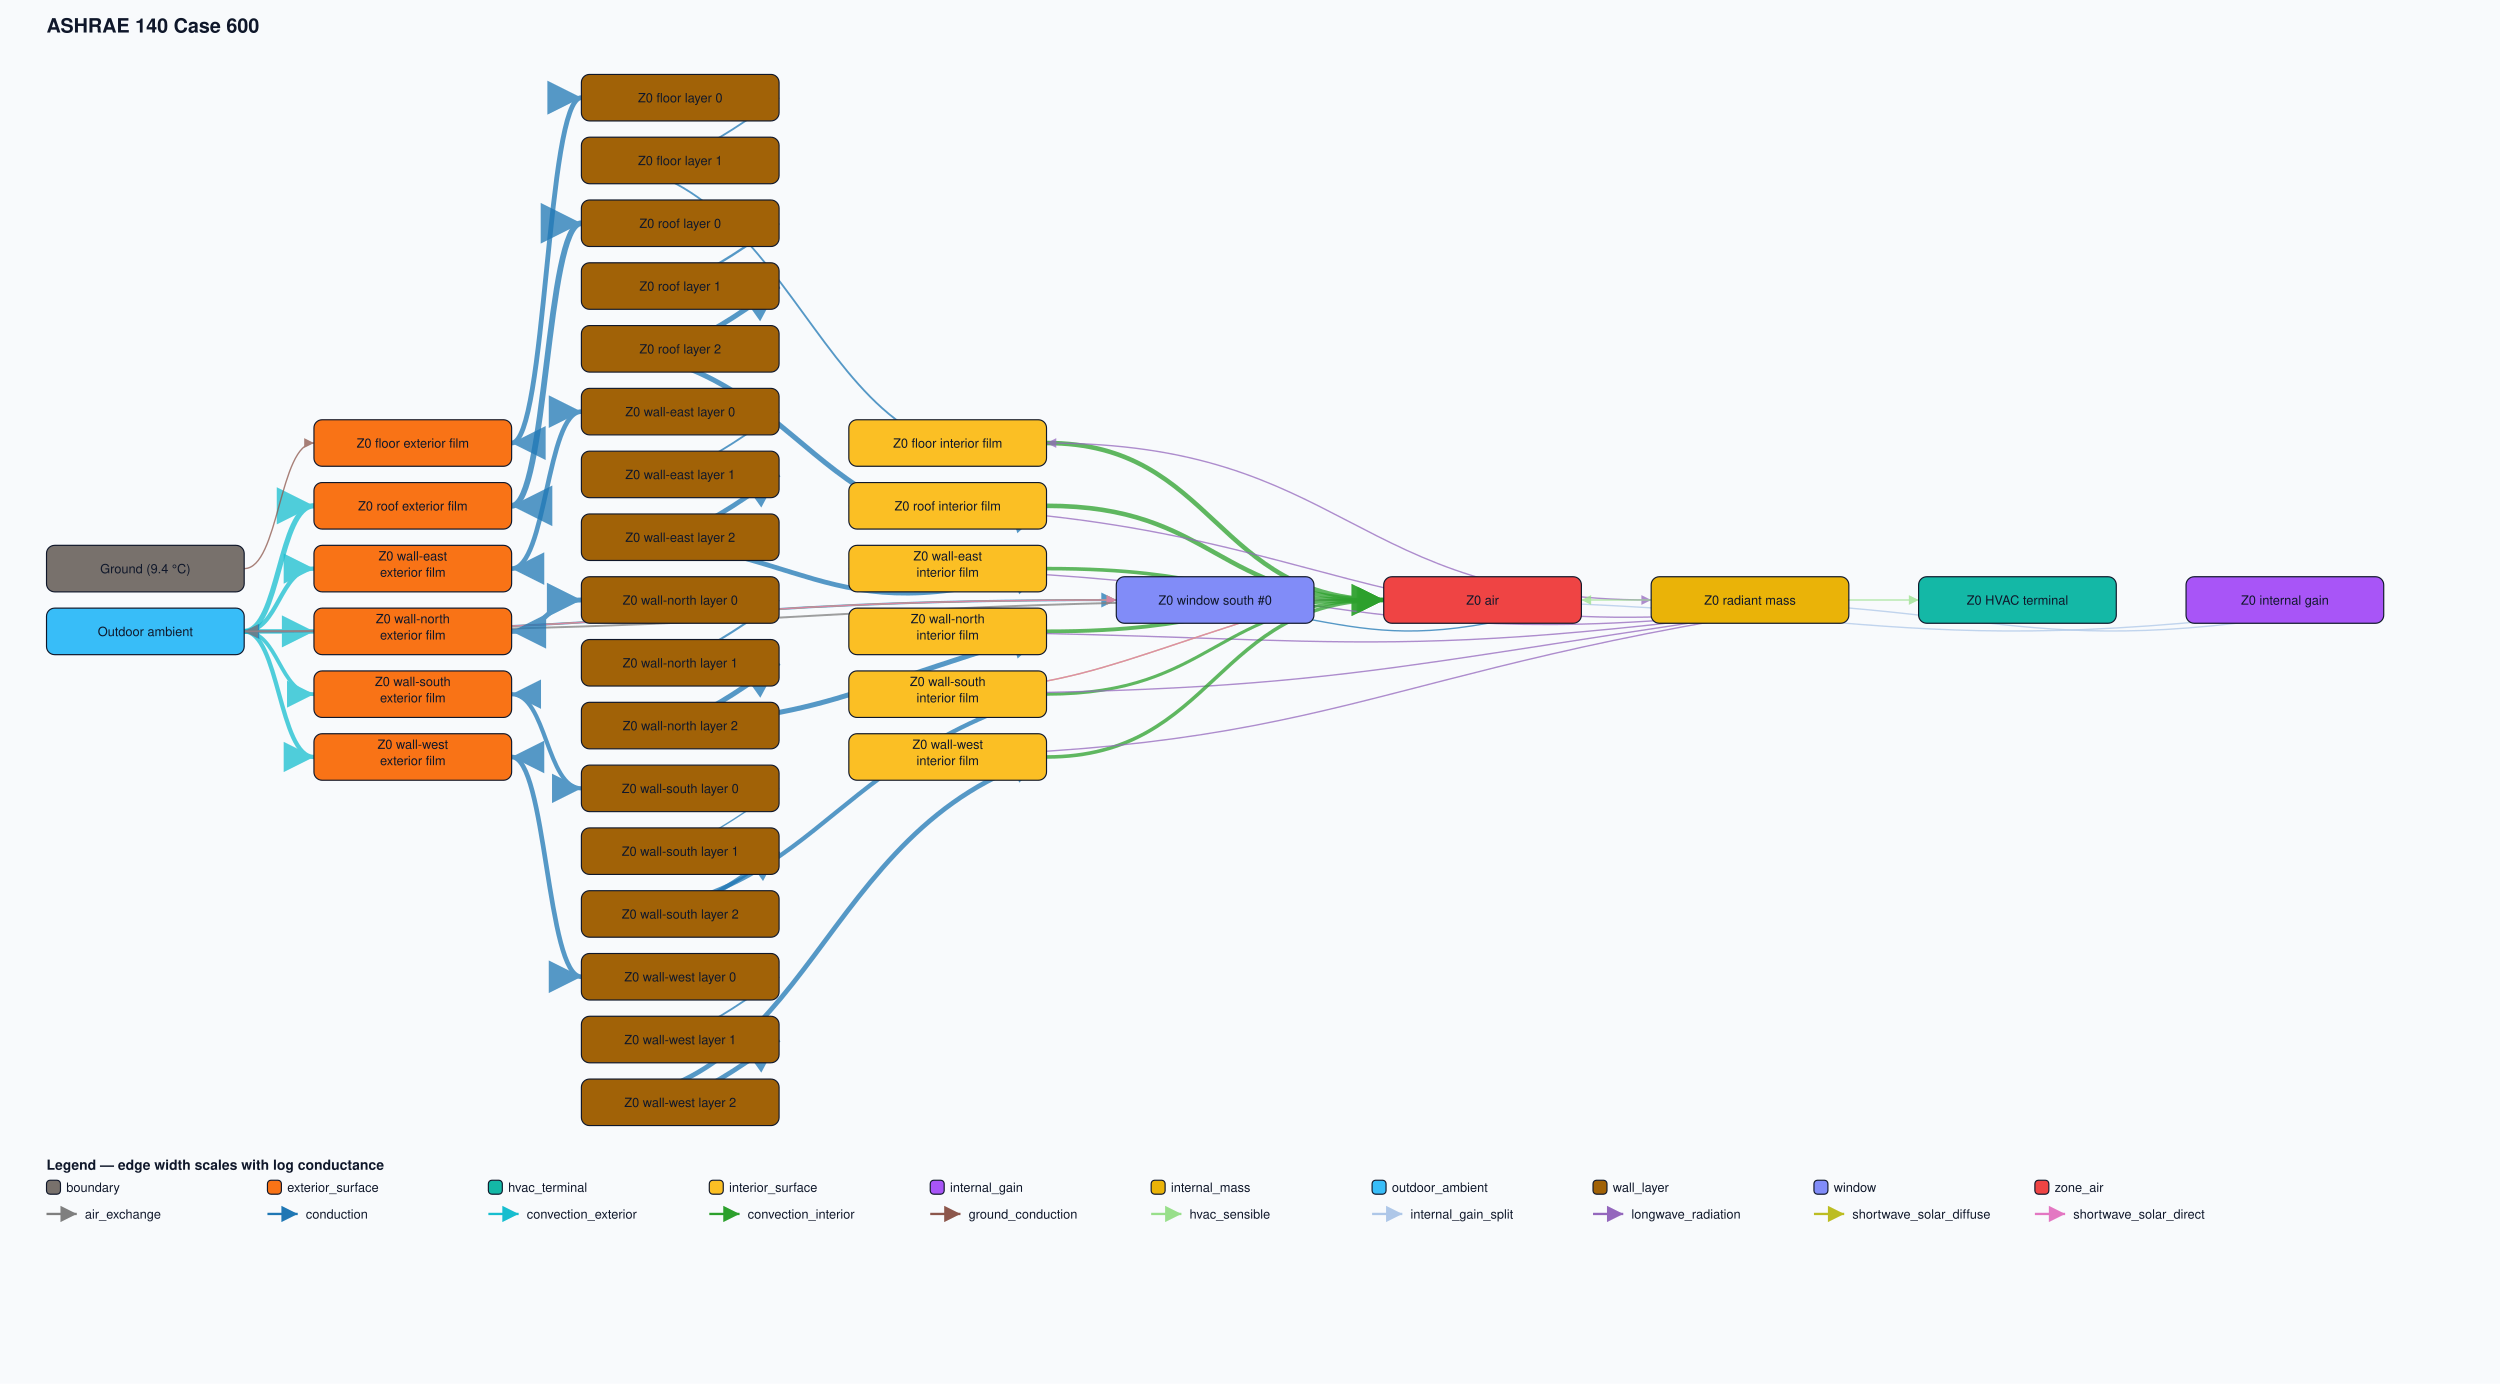
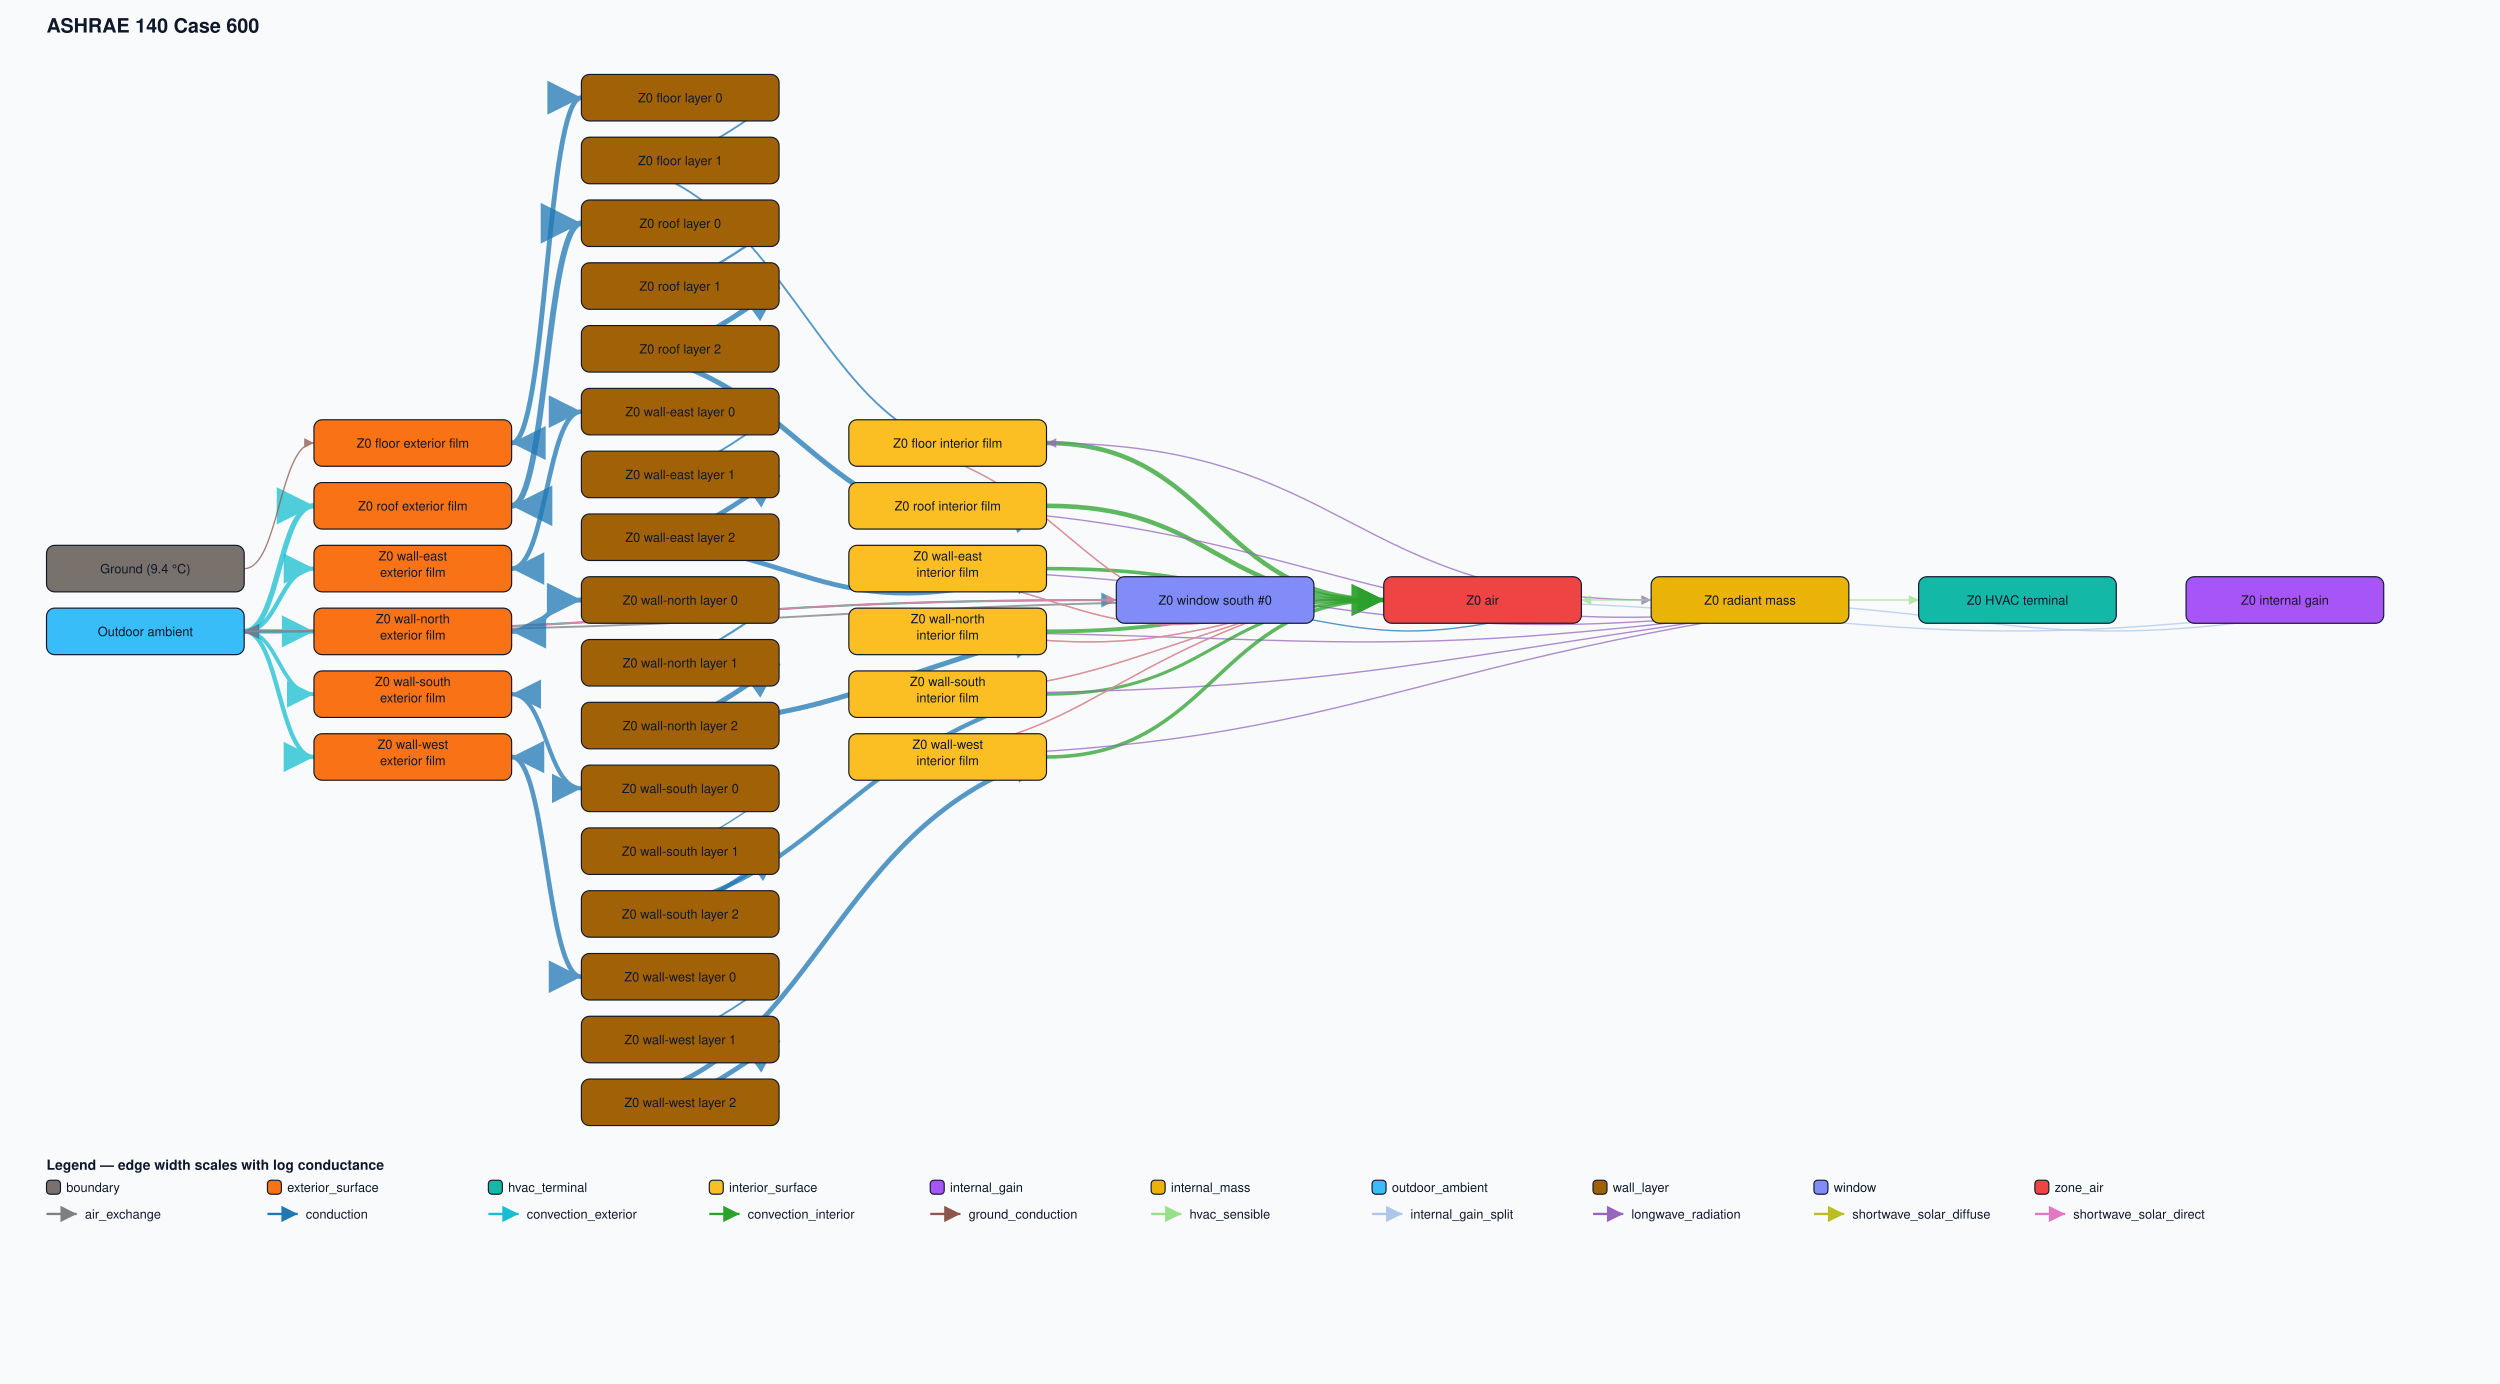
<svg xmlns="http://www.w3.org/2000/svg" width="2150" height="1190" viewBox="0 0 2150 1190" font-family="Helvetica,Arial,sans-serif" role="img">
  <rect width="2150" height="1190" fill="#f8fafc" />
  <text x="40" y="28" font-size="17" font-weight="bold" fill="#0f172a">ASHRAE 140 Case 600</text>
  <defs>
    <marker id="arrow0" viewBox="0 0 10 10" refX="10" refY="5" markerWidth="7" markerHeight="7" orient="auto-start-reverse">
      <path d="M 0 0 L 10 5 L 0 10 z" fill="#7f7f7f" />
    </marker>
    <marker id="arrow1" viewBox="0 0 10 10" refX="10" refY="5" markerWidth="7" markerHeight="7" orient="auto-start-reverse">
      <path d="M 0 0 L 10 5 L 0 10 z" fill="#1f77b4" />
    </marker>
    <marker id="arrow2" viewBox="0 0 10 10" refX="10" refY="5" markerWidth="7" markerHeight="7" orient="auto-start-reverse">
      <path d="M 0 0 L 10 5 L 0 10 z" fill="#17becf" />
    </marker>
    <marker id="arrow3" viewBox="0 0 10 10" refX="10" refY="5" markerWidth="7" markerHeight="7" orient="auto-start-reverse">
      <path d="M 0 0 L 10 5 L 0 10 z" fill="#2ca02c" />
    </marker>
    <marker id="arrow4" viewBox="0 0 10 10" refX="10" refY="5" markerWidth="7" markerHeight="7" orient="auto-start-reverse">
      <path d="M 0 0 L 10 5 L 0 10 z" fill="#8c564b" />
    </marker>
    <marker id="arrow5" viewBox="0 0 10 10" refX="10" refY="5" markerWidth="7" markerHeight="7" orient="auto-start-reverse">
      <path d="M 0 0 L 10 5 L 0 10 z" fill="#98df8a" />
    </marker>
    <marker id="arrow6" viewBox="0 0 10 10" refX="10" refY="5" markerWidth="7" markerHeight="7" orient="auto-start-reverse">
      <path d="M 0 0 L 10 5 L 0 10 z" fill="#aec7e8" />
    </marker>
    <marker id="arrow7" viewBox="0 0 10 10" refX="10" refY="5" markerWidth="7" markerHeight="7" orient="auto-start-reverse">
      <path d="M 0 0 L 10 5 L 0 10 z" fill="#9467bd" />
    </marker>
    <marker id="arrow8" viewBox="0 0 10 10" refX="10" refY="5" markerWidth="7" markerHeight="7" orient="auto-start-reverse">
      <path d="M 0 0 L 10 5 L 0 10 z" fill="#bcbd22" />
    </marker>
    <marker id="arrow9" viewBox="0 0 10 10" refX="10" refY="5" markerWidth="7" markerHeight="7" orient="auto-start-reverse">
      <path d="M 0 0 L 10 5 L 0 10 z" fill="#e377c2" />
    </marker>
  </defs>
  <path d="M 210.0 543.0 C 240.0 543.0, 240.0 435.0, 270.0 435.0" fill="none" stroke="#17becf" stroke-width="4.57" opacity="0.75" marker-end="url(#arrow2)" />
  <path d="M 210.0 543.0 C 240.0 543.0, 240.0 489.0, 270.0 489.0" fill="none" stroke="#17becf" stroke-width="3.72" opacity="0.75" marker-end="url(#arrow2)" />
  <path d="M 210.0 543.0 C 240.0 543.0, 240.0 543.0, 270.0 543.0" fill="none" stroke="#17becf" stroke-width="3.94" opacity="0.75" marker-end="url(#arrow2)" />
  <path d="M 210.0 543.0 C 240.0 543.0, 240.0 597.0, 270.0 597.0" fill="none" stroke="#17becf" stroke-width="3.31" opacity="0.75" marker-end="url(#arrow2)" />
  <path d="M 210.0 543.0 C 240.0 543.0, 240.0 651.0, 270.0 651.0" fill="none" stroke="#17becf" stroke-width="3.72" opacity="0.75" marker-end="url(#arrow2)" />
  <path d="M 210.0 543.0 C 585.0 543.0, 585.0 516.0, 960.0 516.0" fill="none" stroke="#1f77b4" stroke-width="1.84" opacity="0.75" marker-end="url(#arrow1)" marker-start="url(#arrow1)" />
  <path d="M 210.0 543.0 C 585.0 543.0, 585.0 516.0, 960.0 516.0" fill="none" stroke="#bcbd22" stroke-width="1.20" opacity="0.75" marker-end="url(#arrow8)" />
  <path d="M 210.0 543.0 C 585.0 543.0, 585.0 516.0, 960.0 516.0" fill="none" stroke="#e377c2" stroke-width="1.20" opacity="0.75" marker-end="url(#arrow9)" />
  <path d="M 210.0 543.0 C 700.0 543.0, 700.0 516.0, 1190.0 516.0" fill="none" stroke="#7f7f7f" stroke-width="1.69" opacity="0.75" marker-end="url(#arrow0)" marker-start="url(#arrow0)" />
  <path d="M 440.0 381.0 C 470.0 381.0, 470.0 84.0, 500.0 84.0" fill="none" stroke="#1f77b4" stroke-width="4.18" opacity="0.75" marker-end="url(#arrow1)" marker-start="url(#arrow1)" />
  <path d="M 900.0 381.0 C 1045.0 381.0, 1045.0 516.0, 1190.0 516.0" fill="none" stroke="#2ca02c" stroke-width="3.95" opacity="0.75" marker-end="url(#arrow3)" />
  <path d="M 900.0 381.0 C 1160.0 381.0, 1160.0 516.0, 1420.0 516.0" fill="none" stroke="#9467bd" stroke-width="1.20" opacity="0.75" marker-end="url(#arrow7)" marker-start="url(#arrow7)" />
  <path d="M 670.0 84.0 C 585.0 144.0, 585.0 138.0, 500.0 138.0" fill="none" stroke="#1f77b4" stroke-width="1.60" opacity="0.75" marker-end="url(#arrow1)" marker-start="url(#arrow1)" />
  <path d="M 900.0 381.0 C 700.0 441.0, 700.0 138.0, 500.0 138.0" fill="none" stroke="#1f77b4" stroke-width="1.60" opacity="0.75" marker-end="url(#arrow1)" marker-start="url(#arrow1)" />
  <path d="M 2050.0 516.0 C 1620.0 576.0, 1620.0 516.0, 1190.0 516.0" fill="none" stroke="#aec7e8" stroke-width="1.20" opacity="0.75" marker-end="url(#arrow6)" />
  <path d="M 2050.0 516.0 C 1735.0 576.0, 1735.0 516.0, 1420.0 516.0" fill="none" stroke="#aec7e8" stroke-width="1.20" opacity="0.75" marker-end="url(#arrow6)" />
  <path d="M 1360.0 516.0 C 1505.0 516.0, 1505.0 516.0, 1650.0 516.0" fill="none" stroke="#98df8a" stroke-width="1.20" opacity="0.75" marker-end="url(#arrow5)" marker-start="url(#arrow5)" />
  <path d="M 440.0 435.0 C 470.0 435.0, 470.0 192.0, 500.0 192.0" fill="none" stroke="#1f77b4" stroke-width="5.00" opacity="0.75" marker-end="url(#arrow1)" marker-start="url(#arrow1)" />
  <path d="M 900.0 435.0 C 1045.0 435.0, 1045.0 516.0, 1190.0 516.0" fill="none" stroke="#2ca02c" stroke-width="3.95" opacity="0.75" marker-end="url(#arrow3)" />
  <path d="M 1590.0 516.0 C 1160.0 576.0, 1160.0 435.0, 730.0 435.0" fill="none" stroke="#9467bd" stroke-width="1.20" opacity="0.75" marker-end="url(#arrow7)" marker-start="url(#arrow7)" />
  <path d="M 670.0 192.0 C 585.0 252.0, 585.0 246.0, 500.0 246.0" fill="none" stroke="#1f77b4" stroke-width="2.04" opacity="0.75" marker-end="url(#arrow1)" marker-start="url(#arrow1)" />
  <path d="M 670.0 246.0 C 585.0 306.0, 585.0 300.0, 500.0 300.0" fill="none" stroke="#1f77b4" stroke-width="4.40" opacity="0.75" marker-end="url(#arrow1)" marker-start="url(#arrow1)" />
  <path d="M 900.0 435.0 C 700.0 495.0, 700.0 300.0, 500.0 300.0" fill="none" stroke="#1f77b4" stroke-width="4.40" opacity="0.75" marker-end="url(#arrow1)" marker-start="url(#arrow1)" />
  <path d="M 440.0 489.0 C 470.0 489.0, 470.0 354.0, 500.0 354.0" fill="none" stroke="#1f77b4" stroke-width="4.01" opacity="0.75" marker-end="url(#arrow1)" marker-start="url(#arrow1)" />
  <path d="M 900.0 489.0 C 1045.0 489.0, 1045.0 516.0, 1190.0 516.0" fill="none" stroke="#2ca02c" stroke-width="3.10" opacity="0.75" marker-end="url(#arrow3)" />
  <path d="M 1590.0 516.0 C 1160.0 576.0, 1160.0 489.0, 730.0 489.0" fill="none" stroke="#9467bd" stroke-width="1.20" opacity="0.75" marker-end="url(#arrow7)" marker-start="url(#arrow7)" />
  <path d="M 670.0 354.0 C 585.0 414.0, 585.0 408.0, 500.0 408.0" fill="none" stroke="#1f77b4" stroke-width="1.61" opacity="0.75" marker-end="url(#arrow1)" marker-start="url(#arrow1)" />
  <path d="M 670.0 408.0 C 585.0 468.0, 585.0 462.0, 500.0 462.0" fill="none" stroke="#1f77b4" stroke-width="4.13" opacity="0.75" marker-end="url(#arrow1)" marker-start="url(#arrow1)" />
  <path d="M 900.0 489.0 C 700.0 549.0, 700.0 462.0, 500.0 462.0" fill="none" stroke="#1f77b4" stroke-width="4.13" opacity="0.75" marker-end="url(#arrow1)" marker-start="url(#arrow1)" />
  <path d="M 440.0 543.0 C 470.0 543.0, 470.0 516.0, 500.0 516.0" fill="none" stroke="#1f77b4" stroke-width="4.24" opacity="0.75" marker-end="url(#arrow1)" marker-start="url(#arrow1)" />
  <path d="M 900.0 543.0 C 1045.0 543.0, 1045.0 516.0, 1190.0 516.0" fill="none" stroke="#2ca02c" stroke-width="3.33" opacity="0.75" marker-end="url(#arrow3)" />
  <path d="M 1590.0 516.0 C 1160.0 576.0, 1160.0 543.0, 730.0 543.0" fill="none" stroke="#9467bd" stroke-width="1.20" opacity="0.75" marker-end="url(#arrow7)" marker-start="url(#arrow7)" />
  <path d="M 670.0 516.0 C 585.0 576.0, 585.0 570.0, 500.0 570.0" fill="none" stroke="#1f77b4" stroke-width="1.83" opacity="0.75" marker-end="url(#arrow1)" marker-start="url(#arrow1)" />
  <path d="M 670.0 570.0 C 585.0 630.0, 585.0 624.0, 500.0 624.0" fill="none" stroke="#1f77b4" stroke-width="4.36" opacity="0.75" marker-end="url(#arrow1)" marker-start="url(#arrow1)" />
  <path d="M 900.0 543.0 C 700.0 603.0, 700.0 624.0, 500.0 624.0" fill="none" stroke="#1f77b4" stroke-width="4.36" opacity="0.75" marker-end="url(#arrow1)" marker-start="url(#arrow1)" />
  <path d="M 440.0 597.0 C 470.0 597.0, 470.0 678.0, 500.0 678.0" fill="none" stroke="#1f77b4" stroke-width="3.61" opacity="0.75" marker-end="url(#arrow1)" marker-start="url(#arrow1)" />
  <path d="M 900.0 597.0 C 1045.0 597.0, 1045.0 516.0, 1190.0 516.0" fill="none" stroke="#2ca02c" stroke-width="2.70" opacity="0.75" marker-end="url(#arrow3)" />
  <path d="M 1590.0 516.0 C 1160.0 576.0, 1160.0 597.0, 730.0 597.0" fill="none" stroke="#9467bd" stroke-width="1.20" opacity="0.75" marker-end="url(#arrow7)" marker-start="url(#arrow7)" />
  <path d="M 670.0 678.0 C 585.0 738.0, 585.0 732.0, 500.0 732.0" fill="none" stroke="#1f77b4" stroke-width="1.20" opacity="0.75" marker-end="url(#arrow1)" marker-start="url(#arrow1)" />
  <path d="M 670.0 732.0 C 585.0 792.0, 585.0 786.0, 500.0 786.0" fill="none" stroke="#1f77b4" stroke-width="3.73" opacity="0.75" marker-end="url(#arrow1)" marker-start="url(#arrow1)" />
  <path d="M 900.0 597.0 C 700.0 657.0, 700.0 786.0, 500.0 786.0" fill="none" stroke="#1f77b4" stroke-width="3.73" opacity="0.75" marker-end="url(#arrow1)" marker-start="url(#arrow1)" />
  <path d="M 440.0 651.0 C 470.0 651.0, 470.0 840.0, 500.0 840.0" fill="none" stroke="#1f77b4" stroke-width="4.01" opacity="0.75" marker-end="url(#arrow1)" marker-start="url(#arrow1)" />
  <path d="M 900.0 651.0 C 1045.0 651.0, 1045.0 516.0, 1190.0 516.0" fill="none" stroke="#2ca02c" stroke-width="3.10" opacity="0.75" marker-end="url(#arrow3)" />
  <path d="M 1590.0 516.0 C 1160.0 576.0, 1160.0 651.0, 730.0 651.0" fill="none" stroke="#9467bd" stroke-width="1.20" opacity="0.75" marker-end="url(#arrow7)" marker-start="url(#arrow7)" />
  <path d="M 670.0 840.0 C 585.0 900.0, 585.0 894.0, 500.0 894.0" fill="none" stroke="#1f77b4" stroke-width="1.61" opacity="0.75" marker-end="url(#arrow1)" marker-start="url(#arrow1)" />
  <path d="M 670.0 894.0 C 585.0 954.0, 585.0 948.0, 500.0 948.0" fill="none" stroke="#1f77b4" stroke-width="4.13" opacity="0.75" marker-end="url(#arrow1)" marker-start="url(#arrow1)" />
  <path d="M 900.0 651.0 C 700.0 711.0, 700.0 948.0, 500.0 948.0" fill="none" stroke="#1f77b4" stroke-width="4.13" opacity="0.75" marker-end="url(#arrow1)" marker-start="url(#arrow1)" />
  <path d="M 1360.0 516.0 C 1160.0 576.0, 1160.0 516.0, 960.0 516.0" fill="none" stroke="#1f77b4" stroke-width="1.20" opacity="0.75" marker-end="url(#arrow1)" marker-start="url(#arrow1)" />
+   <path d="M 1130.0 516.0 C 930.0 576.0, 930.0 381.0, 730.0 381.0" fill="none" stroke="#bcbd22" stroke-width="1.20" opacity="0.75" marker-end="url(#arrow8)" />
+   <path d="M 1130.0 516.0 C 930.0 576.0, 930.0 381.0, 730.0 381.0" fill="none" stroke="#e377c2" stroke-width="1.20" opacity="0.75" marker-end="url(#arrow9)" />
+   <path d="M 1130.0 516.0 C 930.0 576.0, 930.0 489.0, 730.0 489.0" fill="none" stroke="#bcbd22" stroke-width="1.20" opacity="0.75" marker-end="url(#arrow8)" />
+   <path d="M 1130.0 516.0 C 930.0 576.0, 930.0 489.0, 730.0 489.0" fill="none" stroke="#e377c2" stroke-width="1.20" opacity="0.75" marker-end="url(#arrow9)" />
+   <path d="M 1130.0 516.0 C 930.0 576.0, 930.0 543.0, 730.0 543.0" fill="none" stroke="#bcbd22" stroke-width="1.20" opacity="0.75" marker-end="url(#arrow8)" />
+   <path d="M 1130.0 516.0 C 930.0 576.0, 930.0 543.0, 730.0 543.0" fill="none" stroke="#e377c2" stroke-width="1.20" opacity="0.75" marker-end="url(#arrow9)" />
  <path d="M 1130.0 516.0 C 930.0 576.0, 930.0 597.0, 730.0 597.0" fill="none" stroke="#bcbd22" stroke-width="1.20" opacity="0.75" marker-end="url(#arrow8)" />
  <path d="M 1130.0 516.0 C 930.0 576.0, 930.0 597.0, 730.0 597.0" fill="none" stroke="#e377c2" stroke-width="1.20" opacity="0.75" marker-end="url(#arrow9)" />
+   <path d="M 1130.0 516.0 C 930.0 576.0, 930.0 651.0, 730.0 651.0" fill="none" stroke="#bcbd22" stroke-width="1.20" opacity="0.75" marker-end="url(#arrow8)" />
+   <path d="M 1130.0 516.0 C 930.0 576.0, 930.0 651.0, 730.0 651.0" fill="none" stroke="#e377c2" stroke-width="1.20" opacity="0.75" marker-end="url(#arrow9)" />
  <path d="M 210.0 489.0 C 240.0 489.0, 240.0 381.0, 270.0 381.0" fill="none" stroke="#8c564b" stroke-width="1.20" opacity="0.75" marker-end="url(#arrow4)" />
  <g>
    <rect x="40.0" y="469.0" width="170" height="40" rx="7" fill="#78716c" stroke="#0f172a" stroke-width="1" />
    <text x="125.0" y="493.0" font-size="11" text-anchor="middle" fill="#0f172a">Ground (9.4 °C)</text>
  </g>
  <g>
    <rect x="40.0" y="523.0" width="170" height="40" rx="7" fill="#38bdf8" stroke="#0f172a" stroke-width="1" />
    <text x="125.0" y="547.0" font-size="11" text-anchor="middle" fill="#0f172a">Outdoor ambient</text>
  </g>
  <g>
    <rect x="1190.0" y="496.0" width="170" height="40" rx="7" fill="#ef4444" stroke="#0f172a" stroke-width="1" />
    <text x="1275.0" y="520.0" font-size="11" text-anchor="middle" fill="#0f172a">Z0 air</text>
  </g>
  <g>
    <rect x="270.0" y="361.0" width="170" height="40" rx="7" fill="#f97316" stroke="#0f172a" stroke-width="1" />
    <text x="355.0" y="385.0" font-size="11" text-anchor="middle" fill="#0f172a">Z0 floor exterior film</text>
  </g>
  <g>
    <rect x="730.0" y="361.0" width="170" height="40" rx="7" fill="#fbbf24" stroke="#0f172a" stroke-width="1" />
    <text x="815.0" y="385.0" font-size="11" text-anchor="middle" fill="#0f172a">Z0 floor interior film</text>
  </g>
  <g>
    <rect x="500.0" y="64.0" width="170" height="40" rx="7" fill="#a16207" stroke="#0f172a" stroke-width="1" />
    <text x="585.0" y="88.0" font-size="11" text-anchor="middle" fill="#0f172a">Z0 floor layer 0</text>
  </g>
  <g>
    <rect x="500.0" y="118.0" width="170" height="40" rx="7" fill="#a16207" stroke="#0f172a" stroke-width="1" />
    <text x="585.0" y="142.0" font-size="11" text-anchor="middle" fill="#0f172a">Z0 floor layer 1</text>
  </g>
  <g>
    <rect x="1880.0" y="496.0" width="170" height="40" rx="7" fill="#a855f7" stroke="#0f172a" stroke-width="1" />
    <text x="1965.0" y="520.0" font-size="11" text-anchor="middle" fill="#0f172a">Z0 internal gain</text>
  </g>
  <g>
    <rect x="1650.0" y="496.0" width="170" height="40" rx="7" fill="#14b8a6" stroke="#0f172a" stroke-width="1" />
    <text x="1735.0" y="520.0" font-size="11" text-anchor="middle" fill="#0f172a">Z0 HVAC terminal</text>
  </g>
  <g>
    <rect x="1420.0" y="496.0" width="170" height="40" rx="7" fill="#eab308" stroke="#0f172a" stroke-width="1" />
    <text x="1505.0" y="520.0" font-size="11" text-anchor="middle" fill="#0f172a">Z0 radiant mass</text>
  </g>
  <g>
    <rect x="270.0" y="415.0" width="170" height="40" rx="7" fill="#f97316" stroke="#0f172a" stroke-width="1" />
    <text x="355.0" y="439.0" font-size="11" text-anchor="middle" fill="#0f172a">Z0 roof exterior film</text>
  </g>
  <g>
    <rect x="730.0" y="415.0" width="170" height="40" rx="7" fill="#fbbf24" stroke="#0f172a" stroke-width="1" />
    <text x="815.0" y="439.0" font-size="11" text-anchor="middle" fill="#0f172a">Z0 roof interior film</text>
  </g>
  <g>
    <rect x="500.0" y="172.0" width="170" height="40" rx="7" fill="#a16207" stroke="#0f172a" stroke-width="1" />
    <text x="585.0" y="196.0" font-size="11" text-anchor="middle" fill="#0f172a">Z0 roof layer 0</text>
  </g>
  <g>
    <rect x="500.0" y="226.0" width="170" height="40" rx="7" fill="#a16207" stroke="#0f172a" stroke-width="1" />
    <text x="585.0" y="250.0" font-size="11" text-anchor="middle" fill="#0f172a">Z0 roof layer 1</text>
  </g>
  <g>
    <rect x="500.0" y="280.0" width="170" height="40" rx="7" fill="#a16207" stroke="#0f172a" stroke-width="1" />
    <text x="585.0" y="304.0" font-size="11" text-anchor="middle" fill="#0f172a">Z0 roof layer 2</text>
  </g>
  <g>
    <rect x="270.0" y="469.0" width="170" height="40" rx="7" fill="#f97316" stroke="#0f172a" stroke-width="1" />
    <text x="355.0" y="482.0" font-size="11" text-anchor="middle" fill="#0f172a">Z0 wall-east</text>
    <text x="355.0" y="496.0" font-size="11" text-anchor="middle" fill="#0f172a">exterior film</text>
  </g>
  <g>
    <rect x="730.0" y="469.0" width="170" height="40" rx="7" fill="#fbbf24" stroke="#0f172a" stroke-width="1" />
    <text x="815.0" y="482.0" font-size="11" text-anchor="middle" fill="#0f172a">Z0 wall-east</text>
    <text x="815.0" y="496.0" font-size="11" text-anchor="middle" fill="#0f172a">interior film</text>
  </g>
  <g>
    <rect x="500.0" y="334.0" width="170" height="40" rx="7" fill="#a16207" stroke="#0f172a" stroke-width="1" />
    <text x="585.0" y="358.0" font-size="11" text-anchor="middle" fill="#0f172a">Z0 wall-east layer 0</text>
  </g>
  <g>
    <rect x="500.0" y="388.0" width="170" height="40" rx="7" fill="#a16207" stroke="#0f172a" stroke-width="1" />
    <text x="585.0" y="412.0" font-size="11" text-anchor="middle" fill="#0f172a">Z0 wall-east layer 1</text>
  </g>
  <g>
    <rect x="500.0" y="442.0" width="170" height="40" rx="7" fill="#a16207" stroke="#0f172a" stroke-width="1" />
    <text x="585.0" y="466.0" font-size="11" text-anchor="middle" fill="#0f172a">Z0 wall-east layer 2</text>
  </g>
  <g>
    <rect x="270.0" y="523.0" width="170" height="40" rx="7" fill="#f97316" stroke="#0f172a" stroke-width="1" />
    <text x="355.0" y="536.0" font-size="11" text-anchor="middle" fill="#0f172a">Z0 wall-north</text>
    <text x="355.0" y="550.0" font-size="11" text-anchor="middle" fill="#0f172a">exterior film</text>
  </g>
  <g>
    <rect x="730.0" y="523.0" width="170" height="40" rx="7" fill="#fbbf24" stroke="#0f172a" stroke-width="1" />
    <text x="815.0" y="536.0" font-size="11" text-anchor="middle" fill="#0f172a">Z0 wall-north</text>
    <text x="815.0" y="550.0" font-size="11" text-anchor="middle" fill="#0f172a">interior film</text>
  </g>
  <g>
    <rect x="500.0" y="496.0" width="170" height="40" rx="7" fill="#a16207" stroke="#0f172a" stroke-width="1" />
    <text x="585.0" y="520.0" font-size="11" text-anchor="middle" fill="#0f172a">Z0 wall-north layer 0</text>
  </g>
  <g>
    <rect x="500.0" y="550.0" width="170" height="40" rx="7" fill="#a16207" stroke="#0f172a" stroke-width="1" />
    <text x="585.0" y="574.0" font-size="11" text-anchor="middle" fill="#0f172a">Z0 wall-north layer 1</text>
  </g>
  <g>
    <rect x="500.0" y="604.0" width="170" height="40" rx="7" fill="#a16207" stroke="#0f172a" stroke-width="1" />
    <text x="585.0" y="628.0" font-size="11" text-anchor="middle" fill="#0f172a">Z0 wall-north layer 2</text>
  </g>
  <g>
    <rect x="270.0" y="577.0" width="170" height="40" rx="7" fill="#f97316" stroke="#0f172a" stroke-width="1" />
    <text x="355.0" y="590.0" font-size="11" text-anchor="middle" fill="#0f172a">Z0 wall-south</text>
    <text x="355.0" y="604.0" font-size="11" text-anchor="middle" fill="#0f172a">exterior film</text>
  </g>
  <g>
    <rect x="730.0" y="577.0" width="170" height="40" rx="7" fill="#fbbf24" stroke="#0f172a" stroke-width="1" />
    <text x="815.0" y="590.0" font-size="11" text-anchor="middle" fill="#0f172a">Z0 wall-south</text>
    <text x="815.0" y="604.0" font-size="11" text-anchor="middle" fill="#0f172a">interior film</text>
  </g>
  <g>
    <rect x="500.0" y="658.0" width="170" height="40" rx="7" fill="#a16207" stroke="#0f172a" stroke-width="1" />
    <text x="585.0" y="682.0" font-size="11" text-anchor="middle" fill="#0f172a">Z0 wall-south layer 0</text>
  </g>
  <g>
    <rect x="500.0" y="712.0" width="170" height="40" rx="7" fill="#a16207" stroke="#0f172a" stroke-width="1" />
    <text x="585.0" y="736.0" font-size="11" text-anchor="middle" fill="#0f172a">Z0 wall-south layer 1</text>
  </g>
  <g>
    <rect x="500.0" y="766.0" width="170" height="40" rx="7" fill="#a16207" stroke="#0f172a" stroke-width="1" />
    <text x="585.0" y="790.0" font-size="11" text-anchor="middle" fill="#0f172a">Z0 wall-south layer 2</text>
  </g>
  <g>
    <rect x="270.0" y="631.0" width="170" height="40" rx="7" fill="#f97316" stroke="#0f172a" stroke-width="1" />
    <text x="355.0" y="644.0" font-size="11" text-anchor="middle" fill="#0f172a">Z0 wall-west</text>
    <text x="355.0" y="658.0" font-size="11" text-anchor="middle" fill="#0f172a">exterior film</text>
  </g>
  <g>
    <rect x="730.0" y="631.0" width="170" height="40" rx="7" fill="#fbbf24" stroke="#0f172a" stroke-width="1" />
    <text x="815.0" y="644.0" font-size="11" text-anchor="middle" fill="#0f172a">Z0 wall-west</text>
    <text x="815.0" y="658.0" font-size="11" text-anchor="middle" fill="#0f172a">interior film</text>
  </g>
  <g>
    <rect x="500.0" y="820.0" width="170" height="40" rx="7" fill="#a16207" stroke="#0f172a" stroke-width="1" />
    <text x="585.0" y="844.0" font-size="11" text-anchor="middle" fill="#0f172a">Z0 wall-west layer 0</text>
  </g>
  <g>
    <rect x="500.0" y="874.0" width="170" height="40" rx="7" fill="#a16207" stroke="#0f172a" stroke-width="1" />
    <text x="585.0" y="898.0" font-size="11" text-anchor="middle" fill="#0f172a">Z0 wall-west layer 1</text>
  </g>
  <g>
    <rect x="500.0" y="928.0" width="170" height="40" rx="7" fill="#a16207" stroke="#0f172a" stroke-width="1" />
    <text x="585.0" y="952.0" font-size="11" text-anchor="middle" fill="#0f172a">Z0 wall-west layer 2</text>
  </g>
  <g>
    <rect x="960.0" y="496.0" width="170" height="40" rx="7" fill="#818cf8" stroke="#0f172a" stroke-width="1" />
    <text x="1045.0" y="520.0" font-size="11" text-anchor="middle" fill="#0f172a">Z0 window south #0</text>
  </g>
  <text x="40" y="1006" font-size="12" font-weight="bold" fill="#0f172a">Legend — edge width scales with log conductance</text>
  <rect x="40" y="1015" width="12" height="12" rx="3" fill="#78716c" stroke="#0f172a" />
  <text x="57" y="1025" font-size="11" fill="#0f172a">boundary</text>
  <rect x="230" y="1015" width="12" height="12" rx="3" fill="#f97316" stroke="#0f172a" />
  <text x="247" y="1025" font-size="11" fill="#0f172a">exterior_surface</text>
  <rect x="420" y="1015" width="12" height="12" rx="3" fill="#14b8a6" stroke="#0f172a" />
  <text x="437" y="1025" font-size="11" fill="#0f172a">hvac_terminal</text>
  <rect x="610" y="1015" width="12" height="12" rx="3" fill="#fbbf24" stroke="#0f172a" />
  <text x="627" y="1025" font-size="11" fill="#0f172a">interior_surface</text>
  <rect x="800" y="1015" width="12" height="12" rx="3" fill="#a855f7" stroke="#0f172a" />
  <text x="817" y="1025" font-size="11" fill="#0f172a">internal_gain</text>
  <rect x="990" y="1015" width="12" height="12" rx="3" fill="#eab308" stroke="#0f172a" />
  <text x="1007" y="1025" font-size="11" fill="#0f172a">internal_mass</text>
  <rect x="1180" y="1015" width="12" height="12" rx="3" fill="#38bdf8" stroke="#0f172a" />
  <text x="1197" y="1025" font-size="11" fill="#0f172a">outdoor_ambient</text>
  <rect x="1370" y="1015" width="12" height="12" rx="3" fill="#a16207" stroke="#0f172a" />
  <text x="1387" y="1025" font-size="11" fill="#0f172a">wall_layer</text>
  <rect x="1560" y="1015" width="12" height="12" rx="3" fill="#818cf8" stroke="#0f172a" />
  <text x="1577" y="1025" font-size="11" fill="#0f172a">window</text>
  <rect x="1750" y="1015" width="12" height="12" rx="3" fill="#ef4444" stroke="#0f172a" />
  <text x="1767" y="1025" font-size="11" fill="#0f172a">zone_air</text>
  <path d="M 40 1044 L 66 1044" stroke="#7f7f7f" stroke-width="2" marker-end="url(#arrow0)" />
  <text x="73" y="1048" font-size="11" fill="#0f172a">air_exchange</text>
  <path d="M 230 1044 L 256 1044" stroke="#1f77b4" stroke-width="2" marker-end="url(#arrow1)" />
  <text x="263" y="1048" font-size="11" fill="#0f172a">conduction</text>
  <path d="M 420 1044 L 446 1044" stroke="#17becf" stroke-width="2" marker-end="url(#arrow2)" />
  <text x="453" y="1048" font-size="11" fill="#0f172a">convection_exterior</text>
  <path d="M 610 1044 L 636 1044" stroke="#2ca02c" stroke-width="2" marker-end="url(#arrow3)" />
  <text x="643" y="1048" font-size="11" fill="#0f172a">convection_interior</text>
  <path d="M 800 1044 L 826 1044" stroke="#8c564b" stroke-width="2" marker-end="url(#arrow4)" />
  <text x="833" y="1048" font-size="11" fill="#0f172a">ground_conduction</text>
  <path d="M 990 1044 L 1016 1044" stroke="#98df8a" stroke-width="2" marker-end="url(#arrow5)" />
  <text x="1023" y="1048" font-size="11" fill="#0f172a">hvac_sensible</text>
  <path d="M 1180 1044 L 1206 1044" stroke="#aec7e8" stroke-width="2" marker-end="url(#arrow6)" />
  <text x="1213" y="1048" font-size="11" fill="#0f172a">internal_gain_split</text>
  <path d="M 1370 1044 L 1396 1044" stroke="#9467bd" stroke-width="2" marker-end="url(#arrow7)" />
  <text x="1403" y="1048" font-size="11" fill="#0f172a">longwave_radiation</text>
  <path d="M 1560 1044 L 1586 1044" stroke="#bcbd22" stroke-width="2" marker-end="url(#arrow8)" />
  <text x="1593" y="1048" font-size="11" fill="#0f172a">shortwave_solar_diffuse</text>
  <path d="M 1750 1044 L 1776 1044" stroke="#e377c2" stroke-width="2" marker-end="url(#arrow9)" />
  <text x="1783" y="1048" font-size="11" fill="#0f172a">shortwave_solar_direct</text>
</svg>
